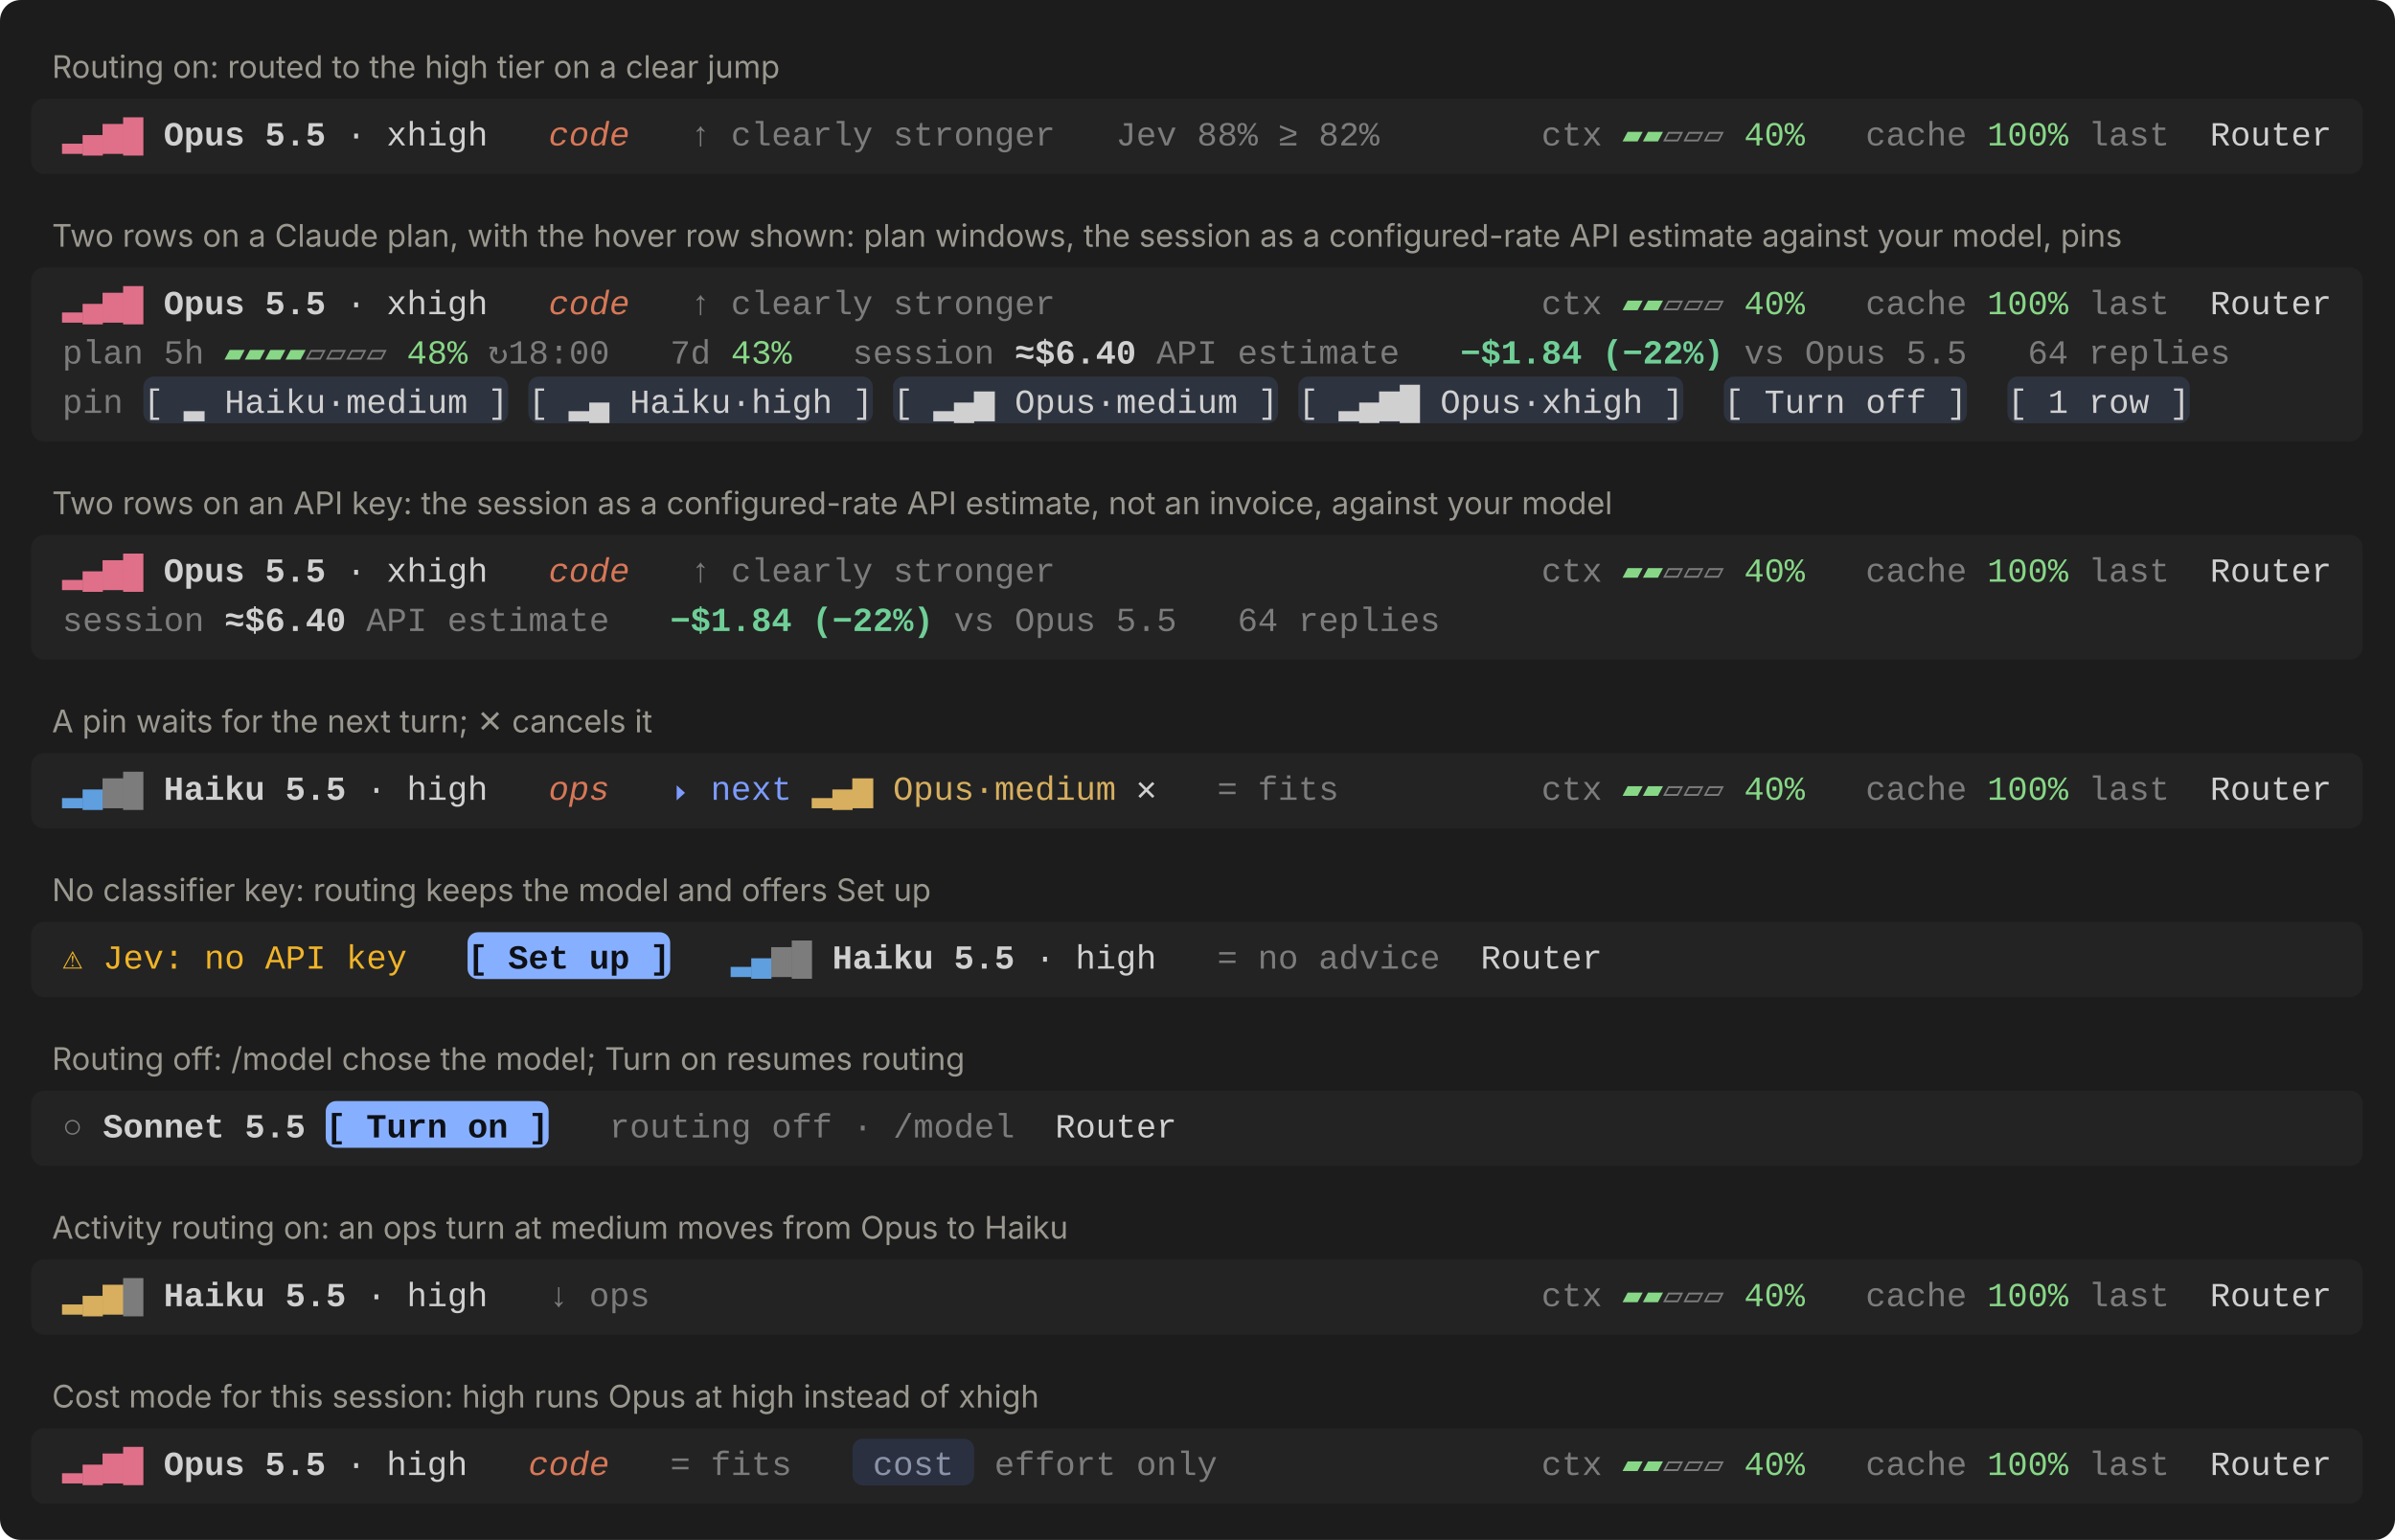
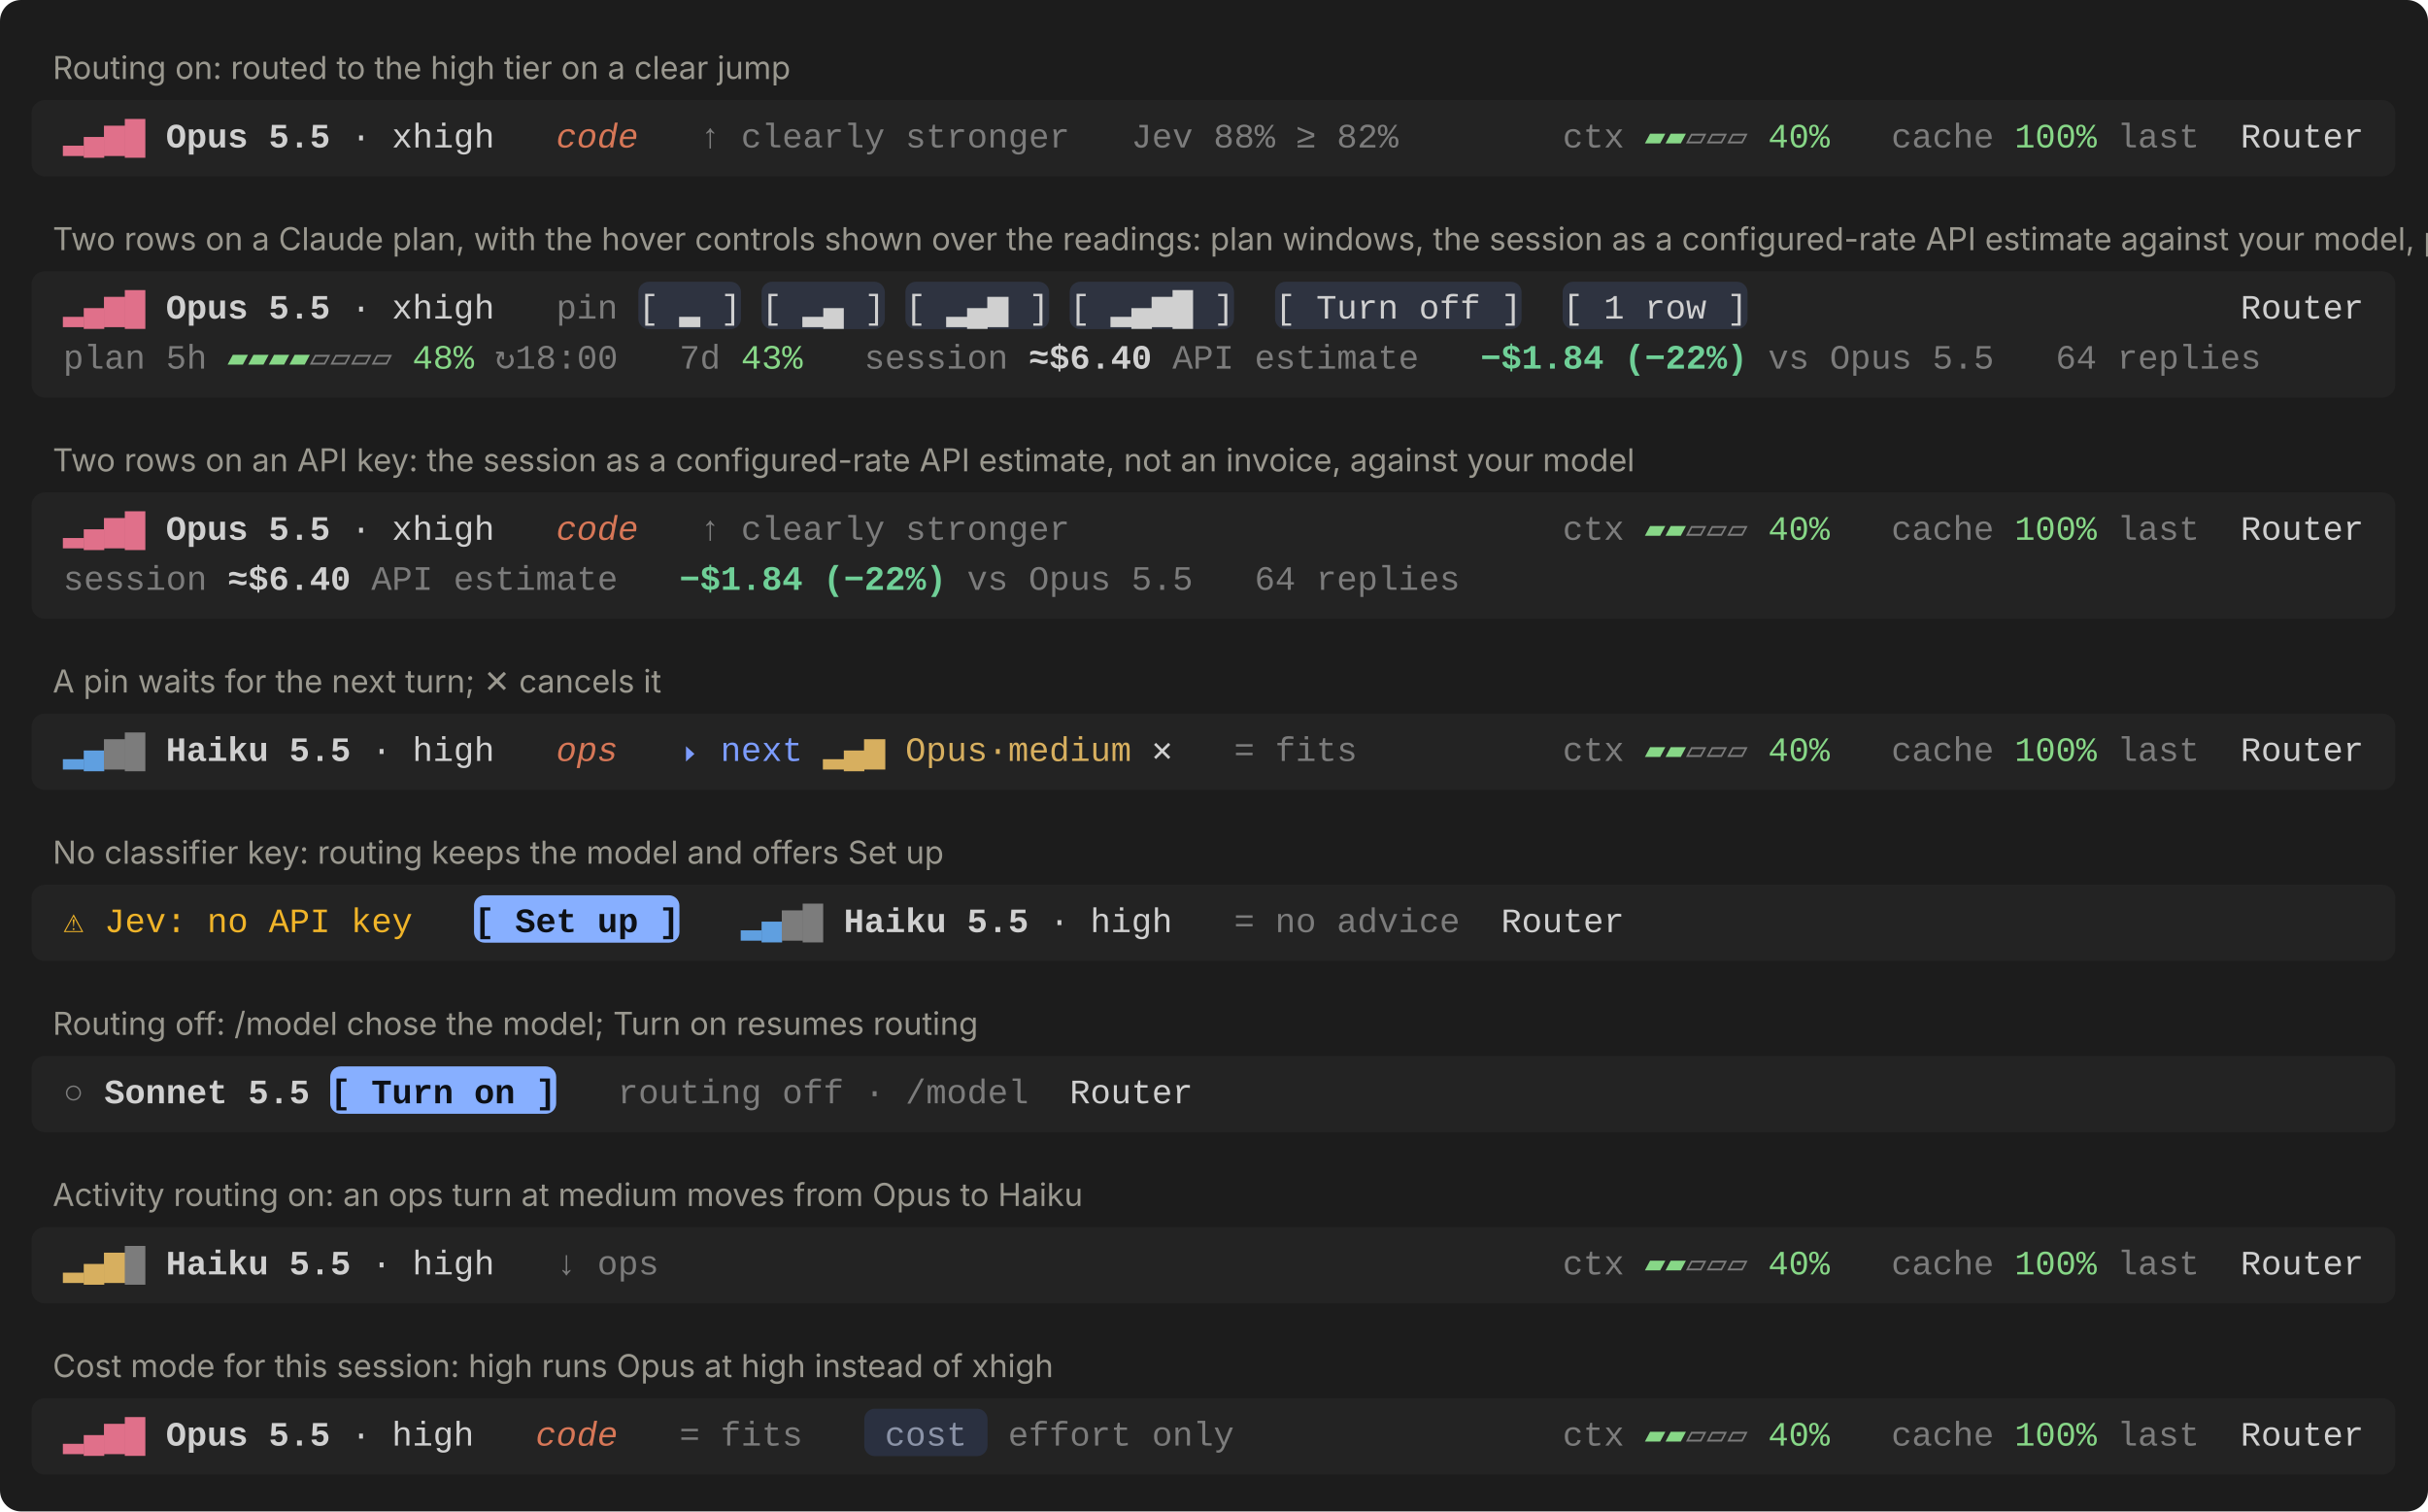
- <svg xmlns="http://www.w3.org/2000/svg" viewBox="0 0 922 593" role="img" aria-labelledby="title desc">
+ <svg xmlns="http://www.w3.org/2000/svg" viewBox="0 0 922 574" role="img" aria-labelledby="title desc">
  <style>
    text { font-family: ui-monospace, SFMono-Regular, Menlo, Consolas, 'Liberation Mono', monospace; font-size: 13px; }
    .cap { font-family: system-ui, -apple-system, 'Segoe UI', sans-serif; font-size: 12px; fill: #9a988f; }
  </style>
-   <rect width="922" height="593" rx="8" fill="#1c1c1c" />
+   <rect width="922" height="574" rx="8" fill="#1c1c1c" />
  <text class="cap" x="20" y="30">Routing on: routed to the high tier on a clear jump</text>
  <rect x="12" y="38" width="897.6" height="29" rx="5" fill="#232323" />
  <text x="24.0" y="56" fill="#e0708a" xml:space="preserve">▂</text>
  <text x="31.8" y="56" fill="#e0708a" xml:space="preserve">▄</text>
  <text x="39.6" y="56" fill="#e0708a" xml:space="preserve">▆</text>
  <text x="47.4" y="56" fill="#e0708a" xml:space="preserve">█</text>
  <text x="63.0" y="56" fill="#d0d0d0" font-weight="700" xml:space="preserve">Opus 5.5</text>
  <text x="125.4" y="56" fill="#d0d0d0" xml:space="preserve"> · xhigh</text>
  <text x="211.2" y="56" fill="#d77757" font-style="italic" xml:space="preserve">code</text>
  <text x="265.8" y="56" fill="#7c7c7c" xml:space="preserve">↑ clearly stronger</text>
  <text x="429.6" y="56" fill="#7c7c7c" xml:space="preserve">Jev 88% ≥ 82%</text>
  <text x="593.4" y="56" fill="#7c7c7c" xml:space="preserve">ctx </text>
  <text x="624.6" y="56" fill="#87d787" xml:space="preserve">▰▰</text>
  <text x="640.2" y="56" fill="#7c7c7c" xml:space="preserve">▱▱▱</text>
  <text x="663.6" y="56" fill="#87d787" xml:space="preserve"> 40%</text>
  <text x="718.2" y="56" fill="#7c7c7c" xml:space="preserve">cache </text>
  <text x="765.0" y="56" fill="#87d787" xml:space="preserve">100%</text>
  <text x="796.2" y="56" fill="#7c7c7c" xml:space="preserve"> last</text>
  <text x="850.8" y="56" fill="#d0d0d0" xml:space="preserve">Router</text>
-   <text class="cap" x="20" y="95">Two rows on a Claude plan, with the hover row shown: plan windows, the session as a configured-rate API estimate against your model, pins</text>
-   <rect x="12" y="103" width="897.6" height="67" rx="5" fill="#232323" />
+   <text class="cap" x="20" y="95">Two rows on a Claude plan, with the hover controls shown over the readings: plan windows, the session as a configured-rate API estimate against your model, pins</text>
+   <rect x="12" y="103" width="897.6" height="48" rx="5" fill="#232323" />
  <text x="24.0" y="121" fill="#e0708a" xml:space="preserve">▂</text>
  <text x="31.8" y="121" fill="#e0708a" xml:space="preserve">▄</text>
  <text x="39.6" y="121" fill="#e0708a" xml:space="preserve">▆</text>
  <text x="47.4" y="121" fill="#e0708a" xml:space="preserve">█</text>
  <text x="63.0" y="121" fill="#d0d0d0" font-weight="700" xml:space="preserve">Opus 5.5</text>
  <text x="125.4" y="121" fill="#d0d0d0" xml:space="preserve"> · xhigh</text>
-   <text x="211.2" y="121" fill="#d77757" font-style="italic" xml:space="preserve">code</text>
-   <text x="265.8" y="121" fill="#7c7c7c" xml:space="preserve">↑ clearly stronger</text>
-   <text x="593.4" y="121" fill="#7c7c7c" xml:space="preserve">ctx </text>
-   <text x="624.6" y="121" fill="#87d787" xml:space="preserve">▰▰</text>
-   <text x="640.2" y="121" fill="#7c7c7c" xml:space="preserve">▱▱▱</text>
-   <text x="663.6" y="121" fill="#87d787" xml:space="preserve"> 40%</text>
-   <text x="718.2" y="121" fill="#7c7c7c" xml:space="preserve">cache </text>
-   <text x="765.0" y="121" fill="#87d787" xml:space="preserve">100%</text>
-   <text x="796.2" y="121" fill="#7c7c7c" xml:space="preserve"> last</text>
+   <text x="211.2" y="121" fill="#7c7c7c" xml:space="preserve">pin </text>
+   <rect x="242.4" y="107" width="39.0" height="18" rx="4" fill="#2e3340" />
+   <text x="242.4" y="121" fill="#d0d0d0" xml:space="preserve">[ ▂ ]</text>
+   <rect x="289.2" y="107" width="46.8" height="18" rx="4" fill="#2e3340" />
+   <text x="289.2" y="121" fill="#d0d0d0" xml:space="preserve">[ ▂▄ ]</text>
+   <rect x="343.8" y="107" width="54.6" height="18" rx="4" fill="#2e3340" />
+   <text x="343.8" y="121" fill="#d0d0d0" xml:space="preserve">[ ▂▄▆ ]</text>
+   <rect x="406.2" y="107" width="62.4" height="18" rx="4" fill="#2e3340" />
+   <text x="406.2" y="121" fill="#d0d0d0" xml:space="preserve">[ ▂▄▆█ ]</text>
+   <rect x="484.2" y="107" width="93.6" height="18" rx="4" fill="#2e3340" />
+   <text x="484.2" y="121" fill="#d0d0d0" xml:space="preserve">[ Turn off ]</text>
+   <rect x="593.4" y="107" width="70.2" height="18" rx="4" fill="#2e3340" />
+   <text x="593.4" y="121" fill="#d0d0d0" xml:space="preserve">[ 1 row ]</text>
  <text x="850.8" y="121" fill="#d0d0d0" xml:space="preserve">Router</text>
  <text x="24.0" y="140" fill="#7c7c7c" xml:space="preserve">plan 5h </text>
  <text x="86.4" y="140" fill="#87d787" xml:space="preserve">▰▰▰▰</text>
  <text x="117.6" y="140" fill="#7c7c7c" xml:space="preserve">▱▱▱▱</text>
  <text x="148.8" y="140" fill="#87d787" xml:space="preserve"> 48%</text>
  <text x="180.0" y="140" fill="#7c7c7c" xml:space="preserve"> ↻18:00</text>
  <text x="258.0" y="140" fill="#7c7c7c" xml:space="preserve">7d </text>
  <text x="281.4" y="140" fill="#87d787" xml:space="preserve">43%</text>
  <text x="328.2" y="140" fill="#7c7c7c" xml:space="preserve">session </text>
  <text x="390.6" y="140" fill="#d0d0d0" font-weight="700" xml:space="preserve">≈$6.40</text>
  <text x="437.4" y="140" fill="#7c7c7c" xml:space="preserve"> API estimate</text>
  <text x="562.2" y="140" fill="#6fcf97" font-weight="700" xml:space="preserve">−$1.84 (−22%)</text>
  <text x="663.6" y="140" fill="#7c7c7c" xml:space="preserve"> vs Opus 5.5</text>
  <text x="780.6" y="140" fill="#7c7c7c" xml:space="preserve">64 replies</text>
-   <text x="24.0" y="159" fill="#7c7c7c" xml:space="preserve">pin </text>
-   <rect x="55.2" y="145" width="140.4" height="18" rx="4" fill="#2e3340" />
-   <text x="55.2" y="159" fill="#d0d0d0" xml:space="preserve">[ ▂ Haiku·medium ]</text>
-   <rect x="203.4" y="145" width="132.6" height="18" rx="4" fill="#2e3340" />
-   <text x="203.4" y="159" fill="#d0d0d0" xml:space="preserve">[ ▂▄ Haiku·high ]</text>
-   <rect x="343.8" y="145" width="148.2" height="18" rx="4" fill="#2e3340" />
-   <text x="343.8" y="159" fill="#d0d0d0" xml:space="preserve">[ ▂▄▆ Opus·medium ]</text>
-   <rect x="499.8" y="145" width="148.2" height="18" rx="4" fill="#2e3340" />
-   <text x="499.8" y="159" fill="#d0d0d0" xml:space="preserve">[ ▂▄▆█ Opus·xhigh ]</text>
-   <rect x="663.6" y="145" width="93.6" height="18" rx="4" fill="#2e3340" />
-   <text x="663.6" y="159" fill="#d0d0d0" xml:space="preserve">[ Turn off ]</text>
-   <rect x="772.8" y="145" width="70.2" height="18" rx="4" fill="#2e3340" />
-   <text x="772.8" y="159" fill="#d0d0d0" xml:space="preserve">[ 1 row ]</text>
-   <text class="cap" x="20" y="198">Two rows on an API key: the session as a configured-rate API estimate, not an invoice, against your model</text>
-   <rect x="12" y="206" width="897.6" height="48" rx="5" fill="#232323" />
-   <text x="24.0" y="224" fill="#e0708a" xml:space="preserve">▂</text>
-   <text x="31.8" y="224" fill="#e0708a" xml:space="preserve">▄</text>
-   <text x="39.6" y="224" fill="#e0708a" xml:space="preserve">▆</text>
-   <text x="47.4" y="224" fill="#e0708a" xml:space="preserve">█</text>
-   <text x="63.0" y="224" fill="#d0d0d0" font-weight="700" xml:space="preserve">Opus 5.5</text>
-   <text x="125.4" y="224" fill="#d0d0d0" xml:space="preserve"> · xhigh</text>
-   <text x="211.2" y="224" fill="#d77757" font-style="italic" xml:space="preserve">code</text>
-   <text x="265.8" y="224" fill="#7c7c7c" xml:space="preserve">↑ clearly stronger</text>
-   <text x="593.4" y="224" fill="#7c7c7c" xml:space="preserve">ctx </text>
-   <text x="624.6" y="224" fill="#87d787" xml:space="preserve">▰▰</text>
-   <text x="640.2" y="224" fill="#7c7c7c" xml:space="preserve">▱▱▱</text>
-   <text x="663.6" y="224" fill="#87d787" xml:space="preserve"> 40%</text>
-   <text x="718.2" y="224" fill="#7c7c7c" xml:space="preserve">cache </text>
-   <text x="765.0" y="224" fill="#87d787" xml:space="preserve">100%</text>
-   <text x="796.2" y="224" fill="#7c7c7c" xml:space="preserve"> last</text>
-   <text x="850.8" y="224" fill="#d0d0d0" xml:space="preserve">Router</text>
-   <text x="24.0" y="243" fill="#7c7c7c" xml:space="preserve">session </text>
-   <text x="86.4" y="243" fill="#d0d0d0" font-weight="700" xml:space="preserve">≈$6.40</text>
-   <text x="133.2" y="243" fill="#7c7c7c" xml:space="preserve"> API estimate</text>
-   <text x="258.0" y="243" fill="#6fcf97" font-weight="700" xml:space="preserve">−$1.84 (−22%)</text>
-   <text x="359.4" y="243" fill="#7c7c7c" xml:space="preserve"> vs Opus 5.5</text>
-   <text x="476.4" y="243" fill="#7c7c7c" xml:space="preserve">64 replies</text>
-   <text class="cap" x="20" y="282">A pin waits for the next turn; ✕ cancels it</text>
-   <rect x="12" y="290" width="897.6" height="29" rx="5" fill="#232323" />
-   <text x="24.0" y="308" fill="#5f9fe0" xml:space="preserve">▂</text>
-   <text x="31.8" y="308" fill="#5f9fe0" xml:space="preserve">▄</text>
-   <text x="39.6" y="308" fill="#7c7c7c" xml:space="preserve">▆</text>
-   <text x="47.4" y="308" fill="#7c7c7c" xml:space="preserve">█</text>
-   <text x="63.0" y="308" fill="#d0d0d0" font-weight="700" xml:space="preserve">Haiku 5.5</text>
-   <text x="133.2" y="308" fill="#d0d0d0" xml:space="preserve"> · high</text>
-   <text x="211.2" y="308" fill="#d77757" font-style="italic" xml:space="preserve">ops</text>
-   <text x="258.0" y="308" fill="#7c9cff" xml:space="preserve">⏵ next </text>
-   <text x="312.6" y="308" fill="#d7af5f" xml:space="preserve">▂▄▆</text>
-   <text x="336.0" y="308" fill="#d7af5f" xml:space="preserve"> Opus·medium</text>
-   <text x="437.4" y="308" fill="#d0d0d0" xml:space="preserve">✕</text>
-   <text x="468.6" y="308" fill="#7c7c7c" xml:space="preserve">= fits</text>
-   <text x="593.4" y="308" fill="#7c7c7c" xml:space="preserve">ctx </text>
-   <text x="624.6" y="308" fill="#87d787" xml:space="preserve">▰▰</text>
-   <text x="640.2" y="308" fill="#7c7c7c" xml:space="preserve">▱▱▱</text>
-   <text x="663.6" y="308" fill="#87d787" xml:space="preserve"> 40%</text>
-   <text x="718.2" y="308" fill="#7c7c7c" xml:space="preserve">cache </text>
-   <text x="765.0" y="308" fill="#87d787" xml:space="preserve">100%</text>
-   <text x="796.2" y="308" fill="#7c7c7c" xml:space="preserve"> last</text>
-   <text x="850.8" y="308" fill="#d0d0d0" xml:space="preserve">Router</text>
-   <text class="cap" x="20" y="347">No classifier key: routing keeps the model and offers Set up</text>
-   <rect x="12" y="355" width="897.6" height="29" rx="5" fill="#232323" />
-   <text x="24.0" y="373" fill="#f0b429" xml:space="preserve">⚠ Jev: no API key</text>
-   <rect x="180.0" y="359" width="78.0" height="18" rx="4" fill="#87afff" />
-   <text x="180.0" y="373" fill="#0d1016" font-weight="700" xml:space="preserve">[ Set up ]</text>
-   <text x="281.4" y="373" fill="#5f9fe0" xml:space="preserve">▂</text>
-   <text x="289.2" y="373" fill="#5f9fe0" xml:space="preserve">▄</text>
-   <text x="297.0" y="373" fill="#7c7c7c" xml:space="preserve">▆</text>
-   <text x="304.8" y="373" fill="#7c7c7c" xml:space="preserve">█</text>
-   <text x="320.4" y="373" fill="#d0d0d0" font-weight="700" xml:space="preserve">Haiku 5.5</text>
-   <text x="390.6" y="373" fill="#d0d0d0" xml:space="preserve"> · high</text>
-   <text x="468.6" y="373" fill="#7c7c7c" xml:space="preserve">= no advice</text>
-   <text x="570.0" y="373" fill="#d0d0d0" xml:space="preserve">Router</text>
-   <text class="cap" x="20" y="412">Routing off: /model chose the model; Turn on resumes routing</text>
-   <rect x="12" y="420" width="897.6" height="29" rx="5" fill="#232323" />
-   <text x="24.0" y="438" fill="#7c7c7c" xml:space="preserve">○ </text>
-   <text x="39.6" y="438" fill="#d0d0d0" font-weight="700" xml:space="preserve">Sonnet 5.5</text>
-   <rect x="125.4" y="424" width="85.8" height="18" rx="4" fill="#87afff" />
-   <text x="125.4" y="438" fill="#0d1016" font-weight="700" xml:space="preserve">[ Turn on ]</text>
-   <text x="234.6" y="438" fill="#7c7c7c" xml:space="preserve">routing off · /model</text>
-   <text x="406.2" y="438" fill="#d0d0d0" xml:space="preserve">Router</text>
-   <text class="cap" x="20" y="477">Activity routing on: an ops turn at medium moves from Opus to Haiku</text>
-   <rect x="12" y="485" width="897.6" height="29" rx="5" fill="#232323" />
-   <text x="24.0" y="503" fill="#d7af5f" xml:space="preserve">▂</text>
-   <text x="31.8" y="503" fill="#d7af5f" xml:space="preserve">▄</text>
-   <text x="39.6" y="503" fill="#d7af5f" xml:space="preserve">▆</text>
-   <text x="47.4" y="503" fill="#7c7c7c" xml:space="preserve">█</text>
-   <text x="63.0" y="503" fill="#d0d0d0" font-weight="700" xml:space="preserve">Haiku 5.5</text>
-   <text x="133.2" y="503" fill="#d0d0d0" xml:space="preserve"> · high</text>
-   <text x="211.2" y="503" fill="#7c7c7c" xml:space="preserve">↓ ops</text>
-   <text x="593.4" y="503" fill="#7c7c7c" xml:space="preserve">ctx </text>
-   <text x="624.6" y="503" fill="#87d787" xml:space="preserve">▰▰</text>
-   <text x="640.2" y="503" fill="#7c7c7c" xml:space="preserve">▱▱▱</text>
-   <text x="663.6" y="503" fill="#87d787" xml:space="preserve"> 40%</text>
-   <text x="718.2" y="503" fill="#7c7c7c" xml:space="preserve">cache </text>
-   <text x="765.0" y="503" fill="#87d787" xml:space="preserve">100%</text>
-   <text x="796.2" y="503" fill="#7c7c7c" xml:space="preserve"> last</text>
-   <text x="850.8" y="503" fill="#d0d0d0" xml:space="preserve">Router</text>
-   <text class="cap" x="20" y="542">Cost mode for this session: high runs Opus at high instead of xhigh</text>
-   <rect x="12" y="550" width="897.6" height="29" rx="5" fill="#232323" />
-   <text x="24.0" y="568" fill="#e0708a" xml:space="preserve">▂</text>
-   <text x="31.8" y="568" fill="#e0708a" xml:space="preserve">▄</text>
-   <text x="39.6" y="568" fill="#e0708a" xml:space="preserve">▆</text>
-   <text x="47.4" y="568" fill="#e0708a" xml:space="preserve">█</text>
-   <text x="63.0" y="568" fill="#d0d0d0" font-weight="700" xml:space="preserve">Opus 5.5</text>
-   <text x="125.4" y="568" fill="#d0d0d0" xml:space="preserve"> · high</text>
-   <text x="203.4" y="568" fill="#d77757" font-style="italic" xml:space="preserve">code</text>
-   <text x="258.0" y="568" fill="#7c7c7c" xml:space="preserve">= fits</text>
-   <rect x="328.2" y="554" width="46.8" height="18" rx="4" fill="#2a3040" />
-   <text x="328.2" y="568" fill="#8b93a7" xml:space="preserve"> cost </text>
-   <text x="375.0" y="568" fill="#7c7c7c" xml:space="preserve"> effort only</text>
-   <text x="593.4" y="568" fill="#7c7c7c" xml:space="preserve">ctx </text>
-   <text x="624.6" y="568" fill="#87d787" xml:space="preserve">▰▰</text>
-   <text x="640.2" y="568" fill="#7c7c7c" xml:space="preserve">▱▱▱</text>
-   <text x="663.6" y="568" fill="#87d787" xml:space="preserve"> 40%</text>
-   <text x="718.2" y="568" fill="#7c7c7c" xml:space="preserve">cache </text>
-   <text x="765.0" y="568" fill="#87d787" xml:space="preserve">100%</text>
-   <text x="796.2" y="568" fill="#7c7c7c" xml:space="preserve"> last</text>
-   <text x="850.8" y="568" fill="#d0d0d0" xml:space="preserve">Router</text>
+   <text class="cap" x="20" y="179">Two rows on an API key: the session as a configured-rate API estimate, not an invoice, against your model</text>
+   <rect x="12" y="187" width="897.6" height="48" rx="5" fill="#232323" />
+   <text x="24.0" y="205" fill="#e0708a" xml:space="preserve">▂</text>
+   <text x="31.8" y="205" fill="#e0708a" xml:space="preserve">▄</text>
+   <text x="39.6" y="205" fill="#e0708a" xml:space="preserve">▆</text>
+   <text x="47.4" y="205" fill="#e0708a" xml:space="preserve">█</text>
+   <text x="63.0" y="205" fill="#d0d0d0" font-weight="700" xml:space="preserve">Opus 5.5</text>
+   <text x="125.4" y="205" fill="#d0d0d0" xml:space="preserve"> · xhigh</text>
+   <text x="211.2" y="205" fill="#d77757" font-style="italic" xml:space="preserve">code</text>
+   <text x="265.8" y="205" fill="#7c7c7c" xml:space="preserve">↑ clearly stronger</text>
+   <text x="593.4" y="205" fill="#7c7c7c" xml:space="preserve">ctx </text>
+   <text x="624.6" y="205" fill="#87d787" xml:space="preserve">▰▰</text>
+   <text x="640.2" y="205" fill="#7c7c7c" xml:space="preserve">▱▱▱</text>
+   <text x="663.6" y="205" fill="#87d787" xml:space="preserve"> 40%</text>
+   <text x="718.2" y="205" fill="#7c7c7c" xml:space="preserve">cache </text>
+   <text x="765.0" y="205" fill="#87d787" xml:space="preserve">100%</text>
+   <text x="796.2" y="205" fill="#7c7c7c" xml:space="preserve"> last</text>
+   <text x="850.8" y="205" fill="#d0d0d0" xml:space="preserve">Router</text>
+   <text x="24.0" y="224" fill="#7c7c7c" xml:space="preserve">session </text>
+   <text x="86.4" y="224" fill="#d0d0d0" font-weight="700" xml:space="preserve">≈$6.40</text>
+   <text x="133.2" y="224" fill="#7c7c7c" xml:space="preserve"> API estimate</text>
+   <text x="258.0" y="224" fill="#6fcf97" font-weight="700" xml:space="preserve">−$1.84 (−22%)</text>
+   <text x="359.4" y="224" fill="#7c7c7c" xml:space="preserve"> vs Opus 5.5</text>
+   <text x="476.4" y="224" fill="#7c7c7c" xml:space="preserve">64 replies</text>
+   <text class="cap" x="20" y="263">A pin waits for the next turn; ✕ cancels it</text>
+   <rect x="12" y="271" width="897.6" height="29" rx="5" fill="#232323" />
+   <text x="24.0" y="289" fill="#5f9fe0" xml:space="preserve">▂</text>
+   <text x="31.8" y="289" fill="#5f9fe0" xml:space="preserve">▄</text>
+   <text x="39.6" y="289" fill="#7c7c7c" xml:space="preserve">▆</text>
+   <text x="47.4" y="289" fill="#7c7c7c" xml:space="preserve">█</text>
+   <text x="63.0" y="289" fill="#d0d0d0" font-weight="700" xml:space="preserve">Haiku 5.5</text>
+   <text x="133.2" y="289" fill="#d0d0d0" xml:space="preserve"> · high</text>
+   <text x="211.2" y="289" fill="#d77757" font-style="italic" xml:space="preserve">ops</text>
+   <text x="258.0" y="289" fill="#7c9cff" xml:space="preserve">⏵ next </text>
+   <text x="312.6" y="289" fill="#d7af5f" xml:space="preserve">▂▄▆</text>
+   <text x="336.0" y="289" fill="#d7af5f" xml:space="preserve"> Opus·medium</text>
+   <text x="437.4" y="289" fill="#d0d0d0" xml:space="preserve">✕</text>
+   <text x="468.6" y="289" fill="#7c7c7c" xml:space="preserve">= fits</text>
+   <text x="593.4" y="289" fill="#7c7c7c" xml:space="preserve">ctx </text>
+   <text x="624.6" y="289" fill="#87d787" xml:space="preserve">▰▰</text>
+   <text x="640.2" y="289" fill="#7c7c7c" xml:space="preserve">▱▱▱</text>
+   <text x="663.6" y="289" fill="#87d787" xml:space="preserve"> 40%</text>
+   <text x="718.2" y="289" fill="#7c7c7c" xml:space="preserve">cache </text>
+   <text x="765.0" y="289" fill="#87d787" xml:space="preserve">100%</text>
+   <text x="796.2" y="289" fill="#7c7c7c" xml:space="preserve"> last</text>
+   <text x="850.8" y="289" fill="#d0d0d0" xml:space="preserve">Router</text>
+   <text class="cap" x="20" y="328">No classifier key: routing keeps the model and offers Set up</text>
+   <rect x="12" y="336" width="897.6" height="29" rx="5" fill="#232323" />
+   <text x="24.0" y="354" fill="#f0b429" xml:space="preserve">⚠ Jev: no API key</text>
+   <rect x="180.0" y="340" width="78.0" height="18" rx="4" fill="#87afff" />
+   <text x="180.0" y="354" fill="#0d1016" font-weight="700" xml:space="preserve">[ Set up ]</text>
+   <text x="281.4" y="354" fill="#5f9fe0" xml:space="preserve">▂</text>
+   <text x="289.2" y="354" fill="#5f9fe0" xml:space="preserve">▄</text>
+   <text x="297.0" y="354" fill="#7c7c7c" xml:space="preserve">▆</text>
+   <text x="304.8" y="354" fill="#7c7c7c" xml:space="preserve">█</text>
+   <text x="320.4" y="354" fill="#d0d0d0" font-weight="700" xml:space="preserve">Haiku 5.5</text>
+   <text x="390.6" y="354" fill="#d0d0d0" xml:space="preserve"> · high</text>
+   <text x="468.6" y="354" fill="#7c7c7c" xml:space="preserve">= no advice</text>
+   <text x="570.0" y="354" fill="#d0d0d0" xml:space="preserve">Router</text>
+   <text class="cap" x="20" y="393">Routing off: /model chose the model; Turn on resumes routing</text>
+   <rect x="12" y="401" width="897.6" height="29" rx="5" fill="#232323" />
+   <text x="24.0" y="419" fill="#7c7c7c" xml:space="preserve">○ </text>
+   <text x="39.6" y="419" fill="#d0d0d0" font-weight="700" xml:space="preserve">Sonnet 5.5</text>
+   <rect x="125.4" y="405" width="85.8" height="18" rx="4" fill="#87afff" />
+   <text x="125.4" y="419" fill="#0d1016" font-weight="700" xml:space="preserve">[ Turn on ]</text>
+   <text x="234.6" y="419" fill="#7c7c7c" xml:space="preserve">routing off · /model</text>
+   <text x="406.2" y="419" fill="#d0d0d0" xml:space="preserve">Router</text>
+   <text class="cap" x="20" y="458">Activity routing on: an ops turn at medium moves from Opus to Haiku</text>
+   <rect x="12" y="466" width="897.6" height="29" rx="5" fill="#232323" />
+   <text x="24.0" y="484" fill="#d7af5f" xml:space="preserve">▂</text>
+   <text x="31.8" y="484" fill="#d7af5f" xml:space="preserve">▄</text>
+   <text x="39.6" y="484" fill="#d7af5f" xml:space="preserve">▆</text>
+   <text x="47.4" y="484" fill="#7c7c7c" xml:space="preserve">█</text>
+   <text x="63.0" y="484" fill="#d0d0d0" font-weight="700" xml:space="preserve">Haiku 5.5</text>
+   <text x="133.2" y="484" fill="#d0d0d0" xml:space="preserve"> · high</text>
+   <text x="211.2" y="484" fill="#7c7c7c" xml:space="preserve">↓ ops</text>
+   <text x="593.4" y="484" fill="#7c7c7c" xml:space="preserve">ctx </text>
+   <text x="624.6" y="484" fill="#87d787" xml:space="preserve">▰▰</text>
+   <text x="640.2" y="484" fill="#7c7c7c" xml:space="preserve">▱▱▱</text>
+   <text x="663.6" y="484" fill="#87d787" xml:space="preserve"> 40%</text>
+   <text x="718.2" y="484" fill="#7c7c7c" xml:space="preserve">cache </text>
+   <text x="765.0" y="484" fill="#87d787" xml:space="preserve">100%</text>
+   <text x="796.2" y="484" fill="#7c7c7c" xml:space="preserve"> last</text>
+   <text x="850.8" y="484" fill="#d0d0d0" xml:space="preserve">Router</text>
+   <text class="cap" x="20" y="523">Cost mode for this session: high runs Opus at high instead of xhigh</text>
+   <rect x="12" y="531" width="897.6" height="29" rx="5" fill="#232323" />
+   <text x="24.0" y="549" fill="#e0708a" xml:space="preserve">▂</text>
+   <text x="31.8" y="549" fill="#e0708a" xml:space="preserve">▄</text>
+   <text x="39.6" y="549" fill="#e0708a" xml:space="preserve">▆</text>
+   <text x="47.4" y="549" fill="#e0708a" xml:space="preserve">█</text>
+   <text x="63.0" y="549" fill="#d0d0d0" font-weight="700" xml:space="preserve">Opus 5.5</text>
+   <text x="125.4" y="549" fill="#d0d0d0" xml:space="preserve"> · high</text>
+   <text x="203.4" y="549" fill="#d77757" font-style="italic" xml:space="preserve">code</text>
+   <text x="258.0" y="549" fill="#7c7c7c" xml:space="preserve">= fits</text>
+   <rect x="328.2" y="535" width="46.8" height="18" rx="4" fill="#2a3040" />
+   <text x="328.2" y="549" fill="#8b93a7" xml:space="preserve"> cost </text>
+   <text x="375.0" y="549" fill="#7c7c7c" xml:space="preserve"> effort only</text>
+   <text x="593.4" y="549" fill="#7c7c7c" xml:space="preserve">ctx </text>
+   <text x="624.6" y="549" fill="#87d787" xml:space="preserve">▰▰</text>
+   <text x="640.2" y="549" fill="#7c7c7c" xml:space="preserve">▱▱▱</text>
+   <text x="663.6" y="549" fill="#87d787" xml:space="preserve"> 40%</text>
+   <text x="718.2" y="549" fill="#7c7c7c" xml:space="preserve">cache </text>
+   <text x="765.0" y="549" fill="#87d787" xml:space="preserve">100%</text>
+   <text x="796.2" y="549" fill="#7c7c7c" xml:space="preserve"> last</text>
+   <text x="850.8" y="549" fill="#d0d0d0" xml:space="preserve">Router</text>
</svg>
